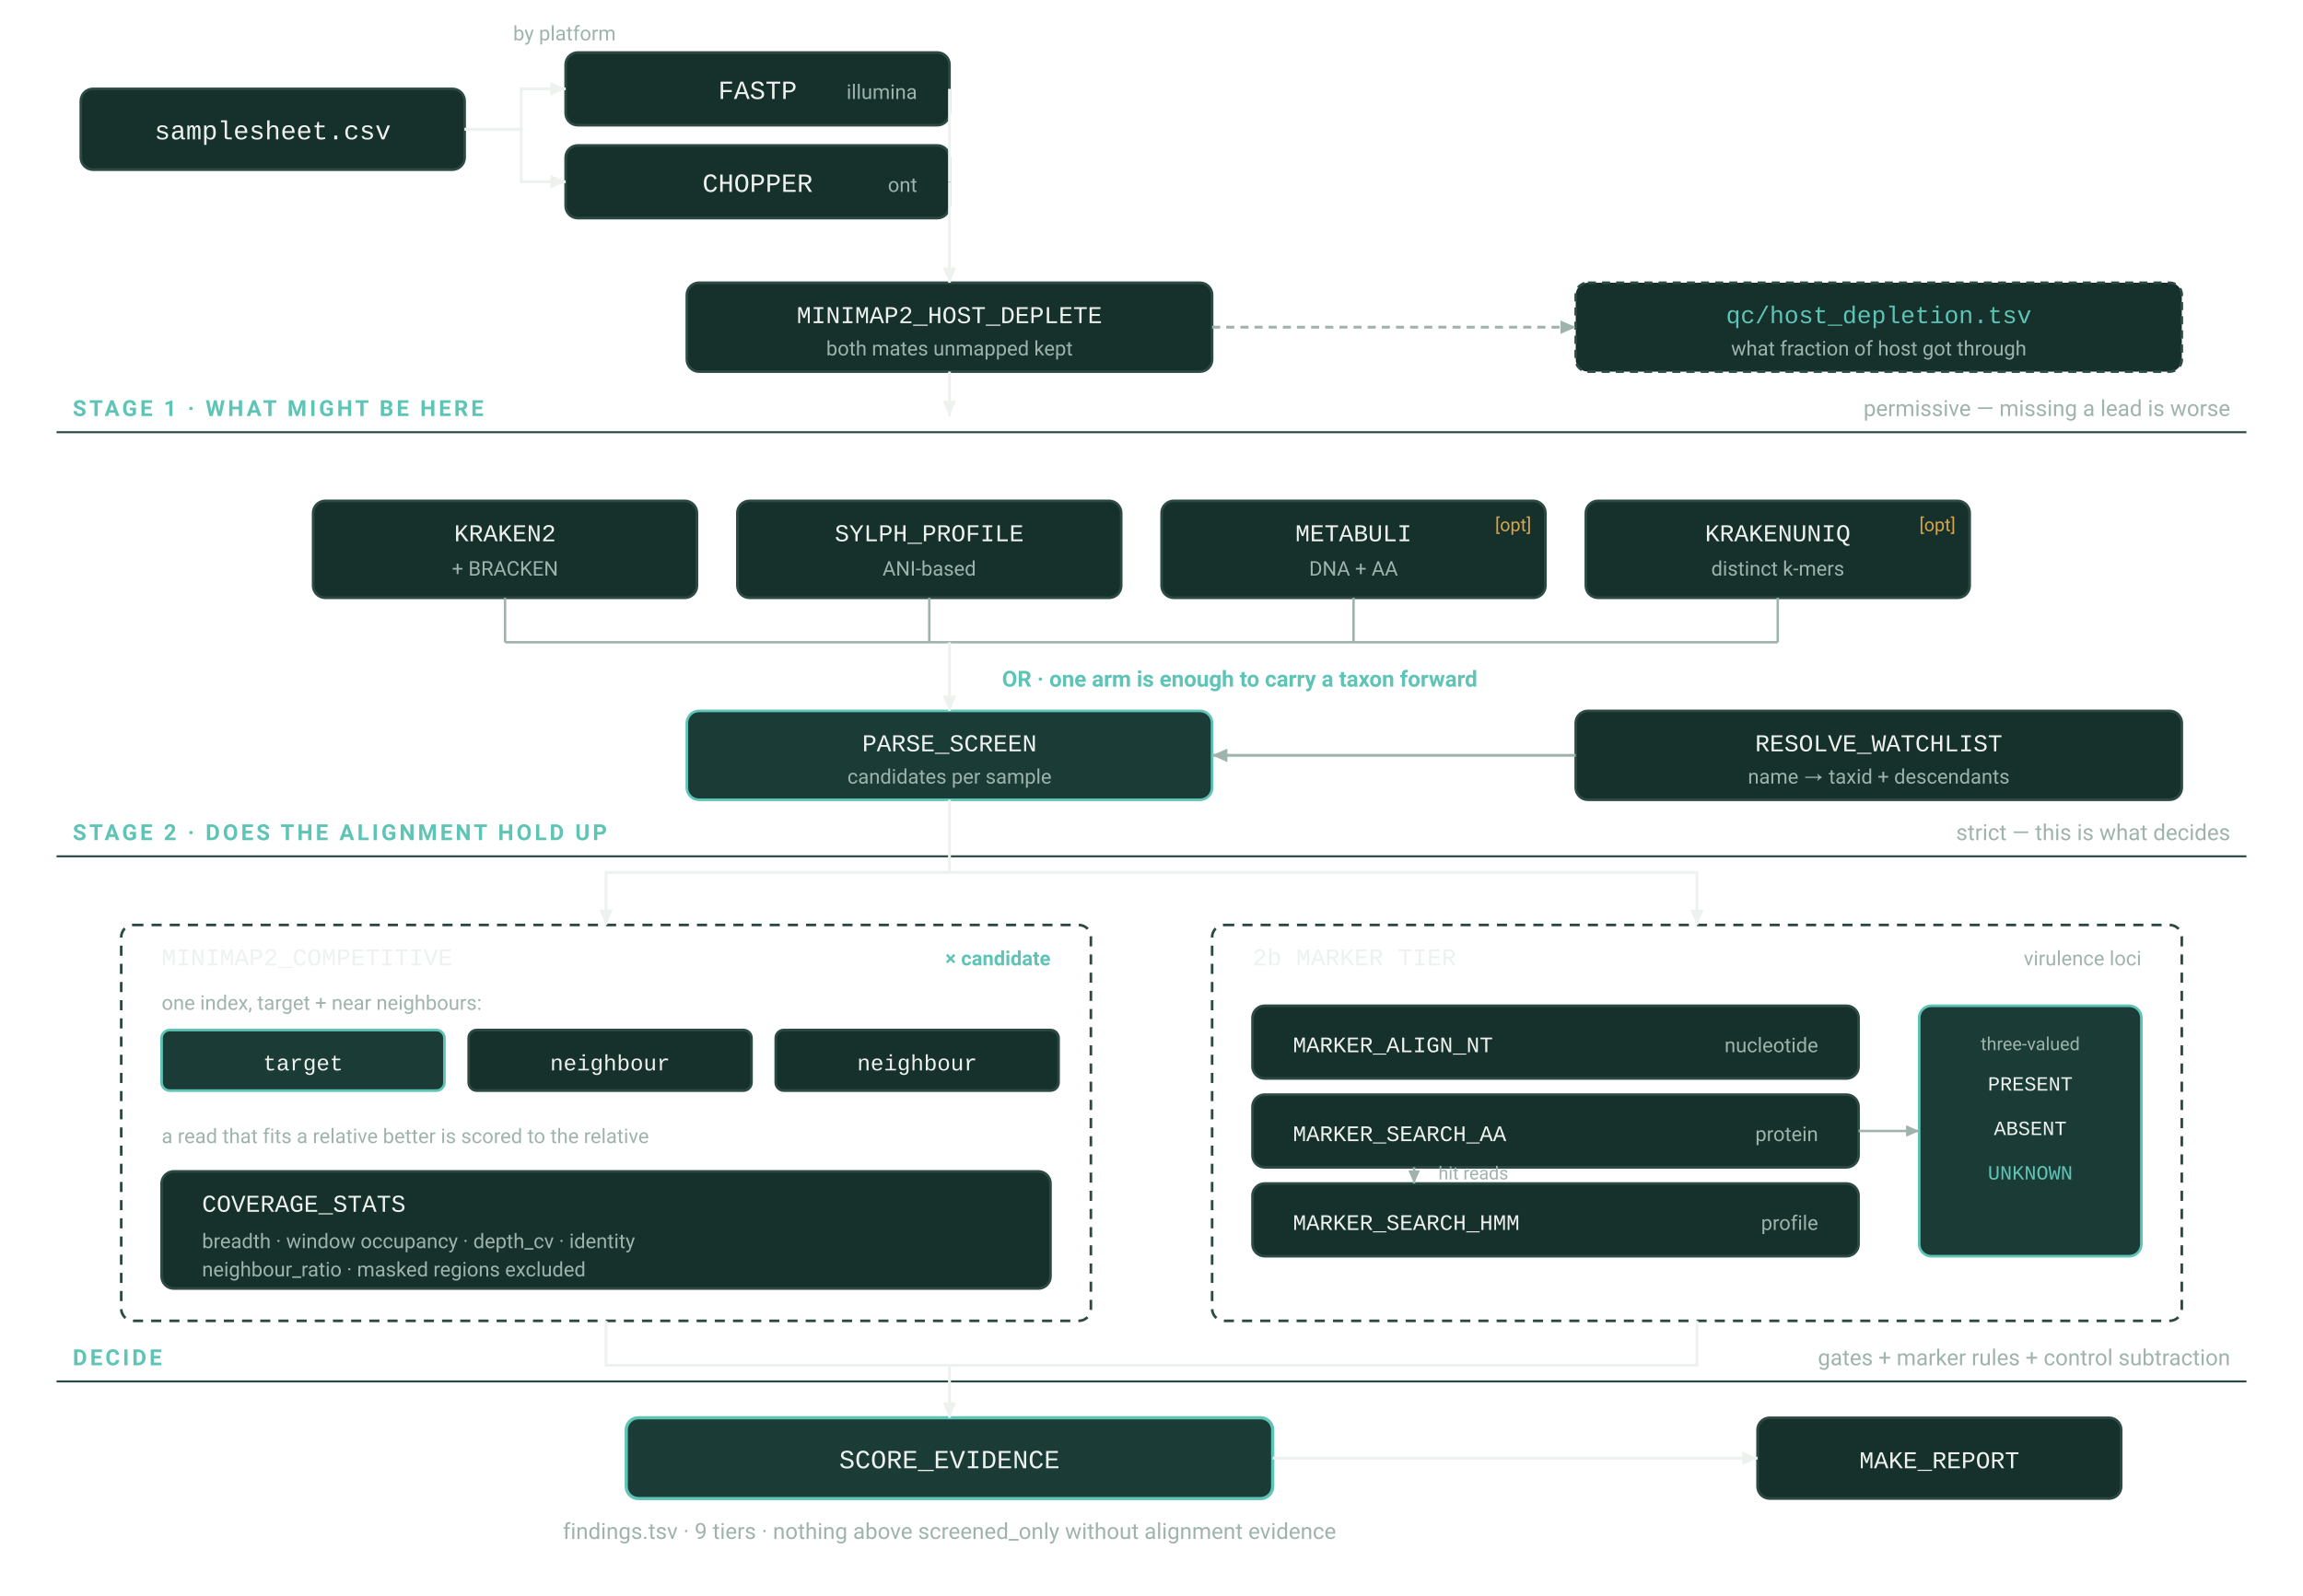
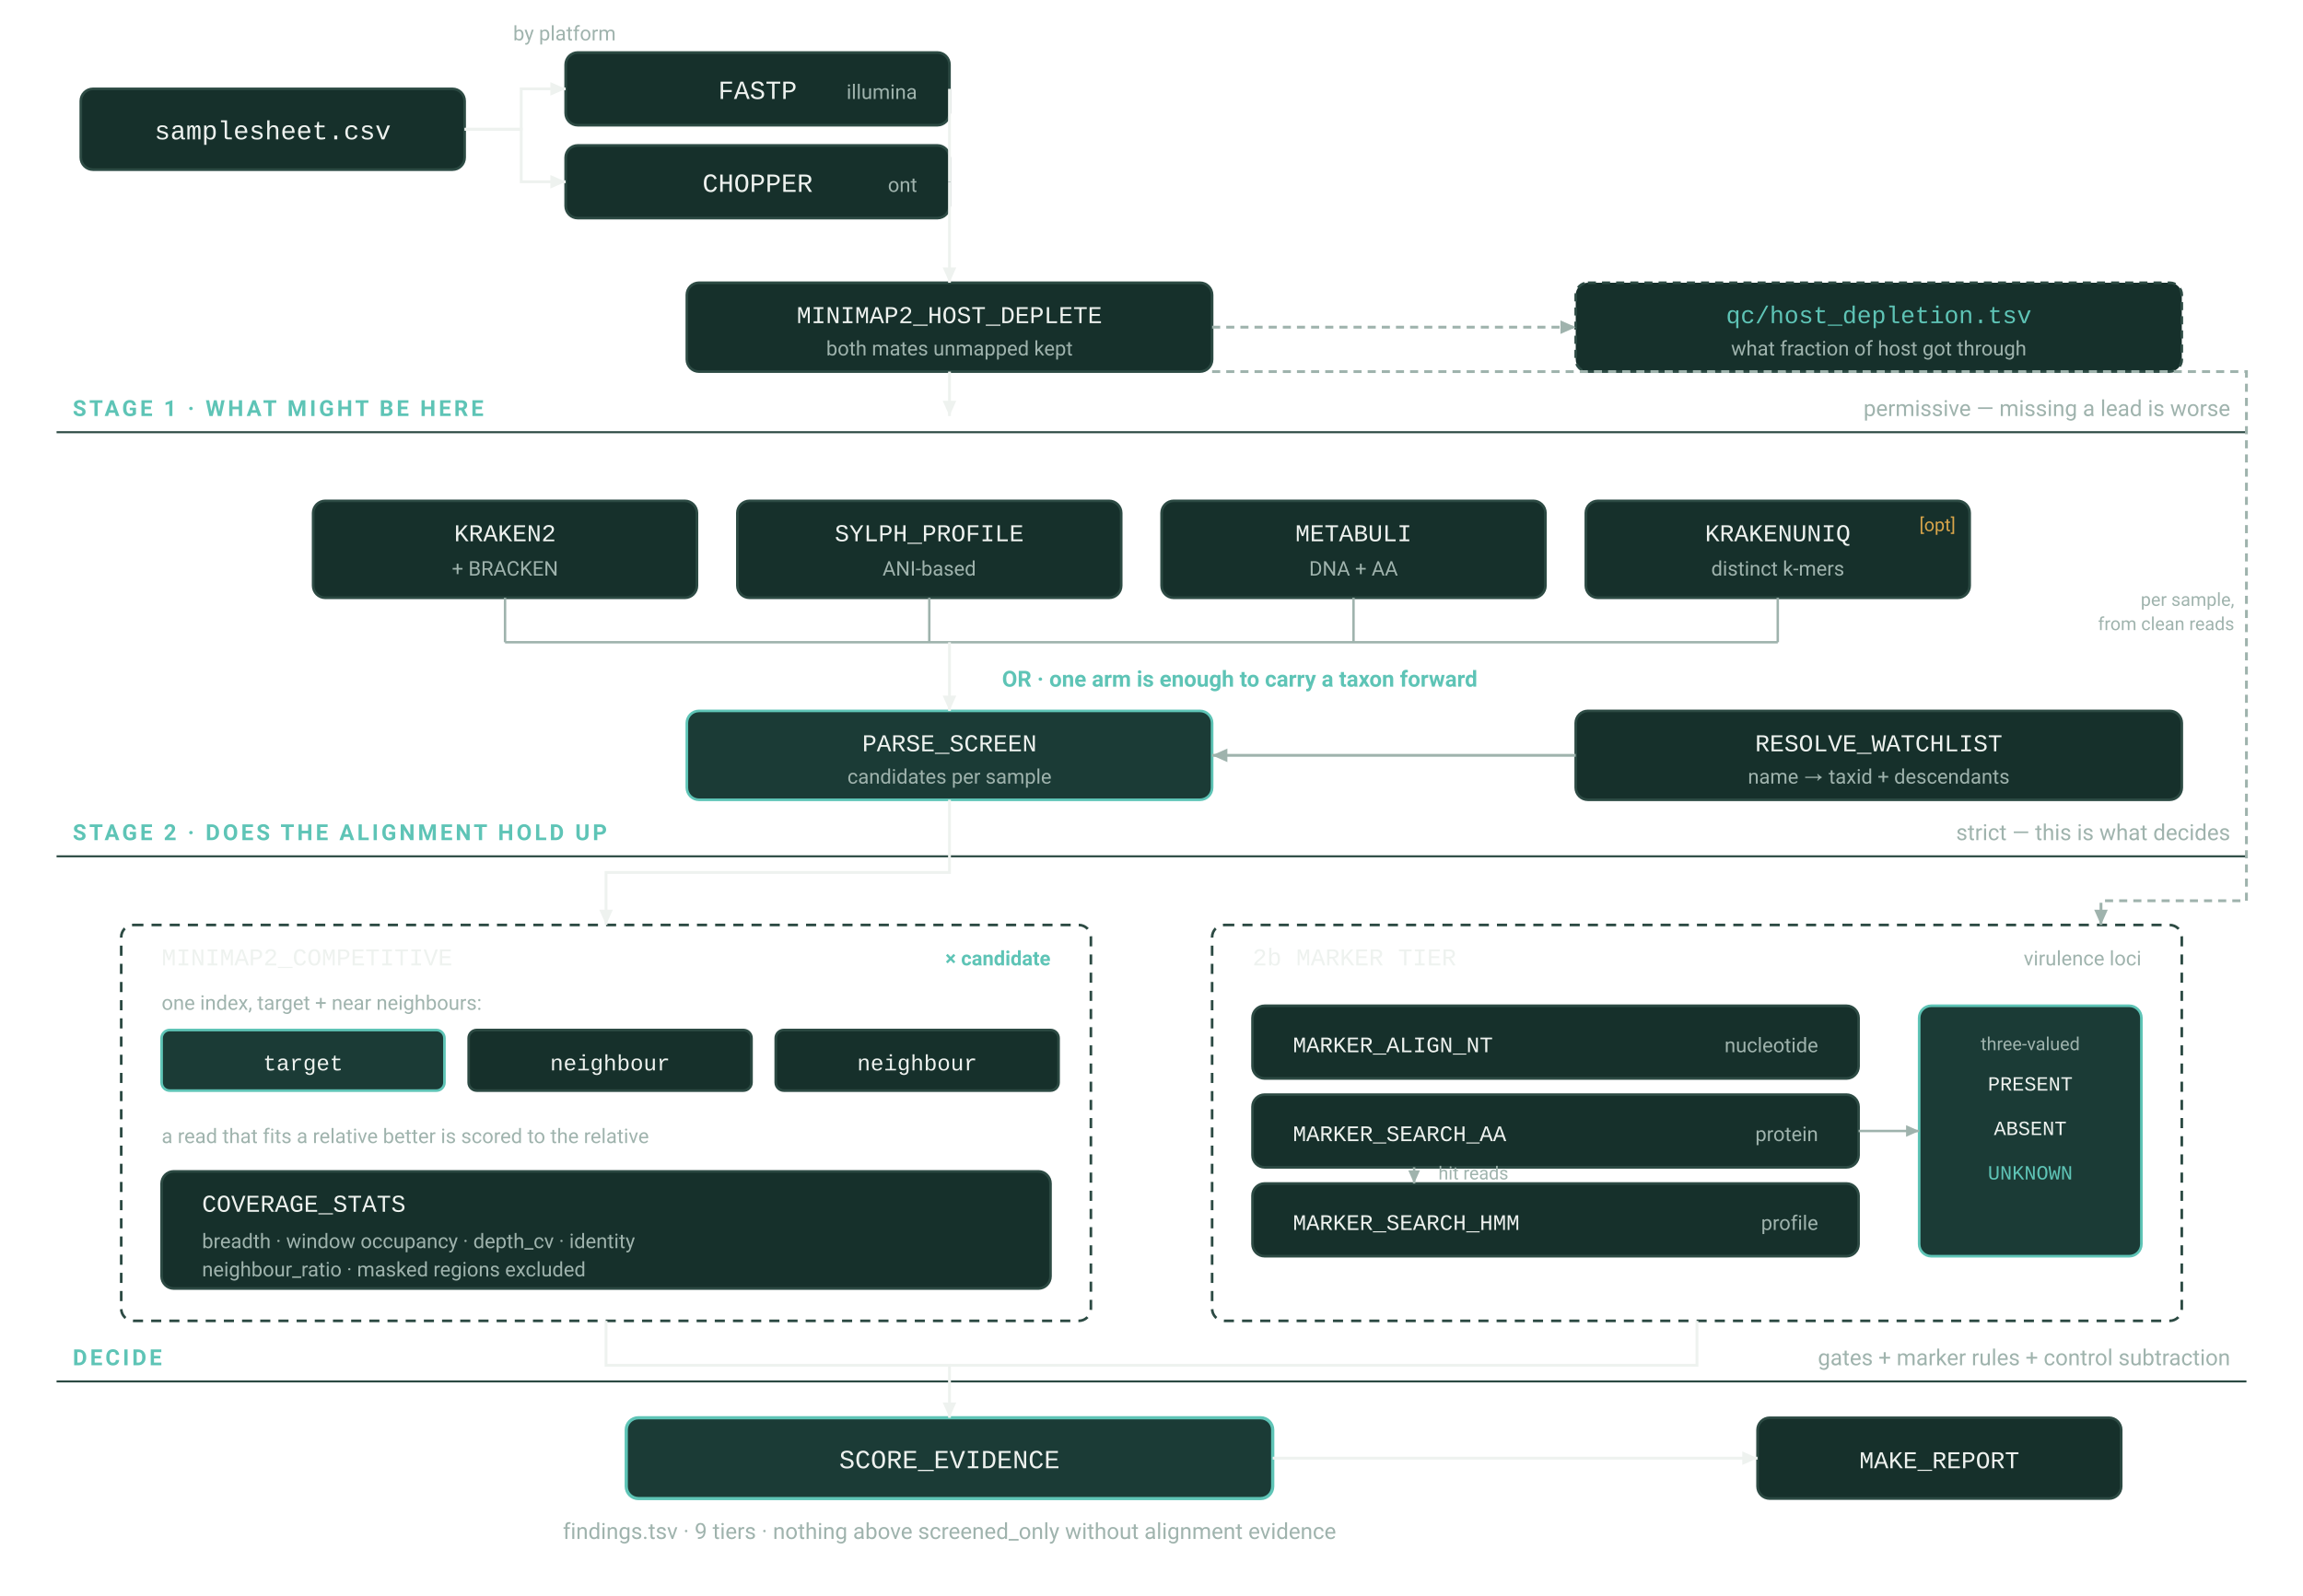
<svg xmlns="http://www.w3.org/2000/svg" viewBox="0 0 1140 790" width="1140" height="790" role="img" aria-label="bioThreatFinder workflow: a permissive stage-1 OR across classifier arms feeds a strict, per-candidate stage 2 that maps reads against the target together with its near neighbours, so reads preferring a harmless relative are attributed to the relative.">
  <defs>
    <marker id="ink" viewBox="0 0 10 10" refX="9" refY="5" markerWidth="6" markerHeight="6" orient="auto-start-reverse">
      <path d="M0 1 L9 5 L0 9 z" fill="#EEF2EF" />
    </marker>
    <marker id="muted" viewBox="0 0 10 10" refX="9" refY="5" markerWidth="6" markerHeight="6" orient="auto-start-reverse">
      <path d="M0 1 L9 5 L0 9 z" fill="#9FB3AD" />
    </marker>
  </defs>
  <rect x="40" y="44" width="190" height="40" rx="6" fill="#16302B" stroke="#2C4A43" stroke-width="1.3" />
  <text x="135" y="69" font-family="ui-monospace, SFMono-Regular, Menlo, Consolas, 'Liberation Mono', monospace" font-size="13" font-weight="400" fill="#EEF2EF" text-anchor="middle">samplesheet.csv</text>
  <rect x="280" y="26" width="190" height="36" rx="6" fill="#16302B" stroke="#2C4A43" stroke-width="1.3" />
  <text x="375" y="49" font-family="ui-monospace, SFMono-Regular, Menlo, Consolas, 'Liberation Mono', monospace" font-size="13" font-weight="400" fill="#EEF2EF" text-anchor="middle">FASTP</text>
  <text x="454" y="49" font-family="ui-sans-serif, system-ui, -apple-system, 'Segoe UI', Roboto, Helvetica, sans-serif" font-size="10" font-weight="400" fill="#9FB3AD" text-anchor="end">illumina</text>
  <rect x="280" y="72" width="190" height="36" rx="6" fill="#16302B" stroke="#2C4A43" stroke-width="1.3" />
  <text x="375" y="95" font-family="ui-monospace, SFMono-Regular, Menlo, Consolas, 'Liberation Mono', monospace" font-size="13" font-weight="400" fill="#EEF2EF" text-anchor="middle">CHOPPER</text>
  <text x="454" y="95" font-family="ui-sans-serif, system-ui, -apple-system, 'Segoe UI', Roboto, Helvetica, sans-serif" font-size="10" font-weight="400" fill="#9FB3AD" text-anchor="end">ont</text>
  <path d="M230 64 H258 V44 H280" fill="none" stroke="#EEF2EF" stroke-width="1.4" marker-end="url(#ink)" />
  <path d="M230 64 H258 V90 H280" fill="none" stroke="#EEF2EF" stroke-width="1.4" marker-end="url(#ink)" />
  <text x="254" y="20" font-family="ui-sans-serif, system-ui, -apple-system, 'Segoe UI', Roboto, Helvetica, sans-serif" font-size="10" font-weight="400" fill="#9FB3AD" text-anchor="start">by platform</text>
  <line x1="470" y1="44" x2="470" y2="90" stroke="#EEF2EF" stroke-width="1.4" />
  <rect x="340" y="140" width="260" height="44" rx="6" fill="#16302B" stroke="#2C4A43" stroke-width="1.3" />
  <text x="470" y="160" font-family="ui-monospace, SFMono-Regular, Menlo, Consolas, 'Liberation Mono', monospace" font-size="12" font-weight="400" fill="#EEF2EF" text-anchor="middle">MINIMAP2_HOST_DEPLETE</text>
  <text x="470" y="176" font-family="ui-sans-serif, system-ui, -apple-system, 'Segoe UI', Roboto, Helvetica, sans-serif" font-size="10" font-weight="400" fill="#9FB3AD" text-anchor="middle">both mates unmapped kept</text>
  <path d="M470 90 V140" fill="none" stroke="#EEF2EF" stroke-width="1.4" marker-end="url(#ink)" />
  <rect x="780" y="140" width="300" height="44" rx="6" fill="#16302B" stroke="#2C4A43" stroke-width="1.3" stroke-dasharray="4 3" />
  <text x="930" y="160" font-family="ui-monospace, SFMono-Regular, Menlo, Consolas, 'Liberation Mono', monospace" font-size="12" font-weight="400" fill="#5EC4B6" text-anchor="middle">qc/host_depletion.tsv</text>
  <text x="930" y="176" font-family="ui-sans-serif, system-ui, -apple-system, 'Segoe UI', Roboto, Helvetica, sans-serif" font-size="10" font-weight="400" fill="#9FB3AD" text-anchor="middle">what fraction of host got through</text>
  <line x1="600" y1="162" x2="780" y2="162" stroke="#9FB3AD" stroke-width="1.4" stroke-dasharray="4 3" marker-end="url(#muted)" />
  <line x1="28" y1="214" x2="1112" y2="214" stroke="#2C4A43" stroke-width="1" />
  <text x="36" y="206" font-family="ui-sans-serif, system-ui, -apple-system, 'Segoe UI', Roboto, Helvetica, sans-serif" font-size="11" font-weight="700" fill="#5EC4B6" text-anchor="start" letter-spacing="1.4">STAGE 1  ·  WHAT MIGHT BE HERE</text>
  <text x="1104" y="206" font-family="ui-sans-serif, system-ui, -apple-system, 'Segoe UI', Roboto, Helvetica, sans-serif" font-size="11" font-weight="400" fill="#9FB3AD" text-anchor="end">permissive — missing a lead is worse</text>
  <rect x="155" y="248" width="190" height="48" rx="6" fill="#16302B" stroke="#2C4A43" stroke-width="1.3" />
  <text x="250" y="268" font-family="ui-monospace, SFMono-Regular, Menlo, Consolas, 'Liberation Mono', monospace" font-size="12" font-weight="400" fill="#EEF2EF" text-anchor="middle">KRAKEN2</text>
  <text x="250" y="285" font-family="ui-sans-serif, system-ui, -apple-system, 'Segoe UI', Roboto, Helvetica, sans-serif" font-size="10" font-weight="400" fill="#9FB3AD" text-anchor="middle">+ BRACKEN</text>
  <path d="M250 296 V318" fill="none" stroke="#9FB3AD" stroke-width="1.2" />
  <rect x="365" y="248" width="190" height="48" rx="6" fill="#16302B" stroke="#2C4A43" stroke-width="1.3" />
  <text x="460" y="268" font-family="ui-monospace, SFMono-Regular, Menlo, Consolas, 'Liberation Mono', monospace" font-size="12" font-weight="400" fill="#EEF2EF" text-anchor="middle">SYLPH_PROFILE</text>
  <text x="460" y="285" font-family="ui-sans-serif, system-ui, -apple-system, 'Segoe UI', Roboto, Helvetica, sans-serif" font-size="10" font-weight="400" fill="#9FB3AD" text-anchor="middle">ANI-based</text>
  <path d="M460 296 V318" fill="none" stroke="#9FB3AD" stroke-width="1.2" />
  <rect x="575" y="248" width="190" height="48" rx="6" fill="#16302B" stroke="#2C4A43" stroke-width="1.3" />
  <text x="670" y="268" font-family="ui-monospace, SFMono-Regular, Menlo, Consolas, 'Liberation Mono', monospace" font-size="12" font-weight="400" fill="#EEF2EF" text-anchor="middle">METABULI</text>
  <text x="670" y="285" font-family="ui-sans-serif, system-ui, -apple-system, 'Segoe UI', Roboto, Helvetica, sans-serif" font-size="10" font-weight="400" fill="#9FB3AD" text-anchor="middle">DNA + AA</text>
-   <text x="758" y="263" font-family="ui-sans-serif, system-ui, -apple-system, 'Segoe UI', Roboto, Helvetica, sans-serif" font-size="9" font-weight="400" fill="#D9A54A" text-anchor="end">[opt]</text>
  <path d="M670 296 V318" fill="none" stroke="#9FB3AD" stroke-width="1.2" />
  <rect x="785" y="248" width="190" height="48" rx="6" fill="#16302B" stroke="#2C4A43" stroke-width="1.3" />
  <text x="880" y="268" font-family="ui-monospace, SFMono-Regular, Menlo, Consolas, 'Liberation Mono', monospace" font-size="12" font-weight="400" fill="#EEF2EF" text-anchor="middle">KRAKENUNIQ</text>
  <text x="880" y="285" font-family="ui-sans-serif, system-ui, -apple-system, 'Segoe UI', Roboto, Helvetica, sans-serif" font-size="10" font-weight="400" fill="#9FB3AD" text-anchor="middle">distinct k-mers</text>
  <text x="968" y="263" font-family="ui-sans-serif, system-ui, -apple-system, 'Segoe UI', Roboto, Helvetica, sans-serif" font-size="9" font-weight="400" fill="#D9A54A" text-anchor="end">[opt]</text>
  <path d="M880 296 V318" fill="none" stroke="#9FB3AD" stroke-width="1.2" />
  <path d="M470 184 V206" fill="none" stroke="#EEF2EF" stroke-width="1.4" marker-end="url(#ink)" />
  <line x1="250" y1="318" x2="880" y2="318" stroke="#9FB3AD" stroke-width="1.2" />
  <text x="496" y="340" font-family="ui-sans-serif, system-ui, -apple-system, 'Segoe UI', Roboto, Helvetica, sans-serif" font-size="11" font-weight="600" fill="#5EC4B6" text-anchor="start">OR  ·  one arm is enough to carry a taxon forward</text>
  <rect x="340" y="352" width="260" height="44" rx="6" fill="#1B3B36" stroke="#5EC4B6" stroke-width="1.3" />
  <text x="470" y="372" font-family="ui-monospace, SFMono-Regular, Menlo, Consolas, 'Liberation Mono', monospace" font-size="12" font-weight="400" fill="#EEF2EF" text-anchor="middle">PARSE_SCREEN</text>
  <text x="470" y="388" font-family="ui-sans-serif, system-ui, -apple-system, 'Segoe UI', Roboto, Helvetica, sans-serif" font-size="10" font-weight="400" fill="#9FB3AD" text-anchor="middle">candidates per sample</text>
  <path d="M470 318 V352" fill="none" stroke="#EEF2EF" stroke-width="1.4" marker-end="url(#ink)" />
  <rect x="780" y="352" width="300" height="44" rx="6" fill="#16302B" stroke="#2C4A43" stroke-width="1.3" />
  <text x="930" y="372" font-family="ui-monospace, SFMono-Regular, Menlo, Consolas, 'Liberation Mono', monospace" font-size="12" font-weight="400" fill="#EEF2EF" text-anchor="middle">RESOLVE_WATCHLIST</text>
  <text x="930" y="388" font-family="ui-sans-serif, system-ui, -apple-system, 'Segoe UI', Roboto, Helvetica, sans-serif" font-size="10" font-weight="400" fill="#9FB3AD" text-anchor="middle">name → taxid + descendants</text>
  <line x1="780" y1="374" x2="600" y2="374" stroke="#9FB3AD" stroke-width="1.4" marker-end="url(#muted)" />
  <line x1="28" y1="424" x2="1112" y2="424" stroke="#2C4A43" stroke-width="1" />
  <text x="36" y="416" font-family="ui-sans-serif, system-ui, -apple-system, 'Segoe UI', Roboto, Helvetica, sans-serif" font-size="11" font-weight="700" fill="#5EC4B6" text-anchor="start" letter-spacing="1.4">STAGE 2  ·  DOES THE ALIGNMENT HOLD UP</text>
  <text x="1104" y="416" font-family="ui-sans-serif, system-ui, -apple-system, 'Segoe UI', Roboto, Helvetica, sans-serif" font-size="11" font-weight="400" fill="#9FB3AD" text-anchor="end">strict — this is what decides</text>
  <rect x="60" y="458" width="480" height="196" rx="6" fill="none" stroke="#2C4A43" stroke-width="1.3" stroke-dasharray="5 4" />
  <text x="80" y="478" font-family="ui-monospace, SFMono-Regular, Menlo, Consolas, 'Liberation Mono', monospace" font-size="12" font-weight="400" fill="#EEF2EF" text-anchor="start">MINIMAP2_COMPETITIVE</text>
  <text x="520" y="478" font-family="ui-sans-serif, system-ui, -apple-system, 'Segoe UI', Roboto, Helvetica, sans-serif" font-size="10" font-weight="600" fill="#5EC4B6" text-anchor="end">× candidate</text>
  <text x="80" y="500" font-family="ui-sans-serif, system-ui, -apple-system, 'Segoe UI', Roboto, Helvetica, sans-serif" font-size="10" font-weight="400" fill="#9FB3AD" text-anchor="start">one index, target + near neighbours:</text>
  <rect x="80" y="510" width="140" height="30" rx="4" fill="#1B3B36" stroke="#5EC4B6" stroke-width="1.3" />
  <text x="150" y="530" font-family="ui-monospace, SFMono-Regular, Menlo, Consolas, 'Liberation Mono', monospace" font-size="11" font-weight="400" fill="#EEF2EF" text-anchor="middle">target</text>
  <rect x="232" y="510" width="140" height="30" rx="4" fill="#16302B" stroke="#2C4A43" stroke-width="1.3" />
  <text x="302" y="530" font-family="ui-monospace, SFMono-Regular, Menlo, Consolas, 'Liberation Mono', monospace" font-size="11" font-weight="400" fill="#EEF2EF" text-anchor="middle">neighbour</text>
  <rect x="384" y="510" width="140" height="30" rx="4" fill="#16302B" stroke="#2C4A43" stroke-width="1.3" />
  <text x="454" y="530" font-family="ui-monospace, SFMono-Regular, Menlo, Consolas, 'Liberation Mono', monospace" font-size="11" font-weight="400" fill="#EEF2EF" text-anchor="middle">neighbour</text>
  <text x="80" y="566" font-family="ui-sans-serif, system-ui, -apple-system, 'Segoe UI', Roboto, Helvetica, sans-serif" font-size="10" font-weight="400" fill="#9FB3AD" text-anchor="start">a read that fits a relative better is scored to the relative</text>
  <rect x="80" y="580" width="440" height="58" rx="6" fill="#16302B" stroke="#2C4A43" stroke-width="1.3" />
  <text x="100" y="600" font-family="ui-monospace, SFMono-Regular, Menlo, Consolas, 'Liberation Mono', monospace" font-size="12" font-weight="400" fill="#EEF2EF" text-anchor="start">COVERAGE_STATS</text>
  <text x="100" y="618" font-family="ui-sans-serif, system-ui, -apple-system, 'Segoe UI', Roboto, Helvetica, sans-serif" font-size="10" font-weight="400" fill="#9FB3AD" text-anchor="start">breadth · window occupancy · depth_cv · identity</text>
  <text x="100" y="632" font-family="ui-sans-serif, system-ui, -apple-system, 'Segoe UI', Roboto, Helvetica, sans-serif" font-size="10" font-weight="400" fill="#9FB3AD" text-anchor="start">neighbour_ratio  ·  masked regions excluded</text>
  <rect x="600" y="458" width="480" height="196" rx="6" fill="none" stroke="#2C4A43" stroke-width="1.3" stroke-dasharray="5 4" />
  <text x="620" y="478" font-family="ui-monospace, SFMono-Regular, Menlo, Consolas, 'Liberation Mono', monospace" font-size="12" font-weight="400" fill="#EEF2EF" text-anchor="start">2b  MARKER TIER</text>
  <text x="1060" y="478" font-family="ui-sans-serif, system-ui, -apple-system, 'Segoe UI', Roboto, Helvetica, sans-serif" font-size="10" font-weight="400" fill="#9FB3AD" text-anchor="end">virulence loci</text>
  <rect x="620" y="498" width="300" height="36" rx="6" fill="#16302B" stroke="#2C4A43" stroke-width="1.3" />
  <text x="640" y="521" font-family="ui-monospace, SFMono-Regular, Menlo, Consolas, 'Liberation Mono', monospace" font-size="11" font-weight="400" fill="#EEF2EF" text-anchor="start">MARKER_ALIGN_NT</text>
  <text x="900" y="521" font-family="ui-sans-serif, system-ui, -apple-system, 'Segoe UI', Roboto, Helvetica, sans-serif" font-size="10" font-weight="400" fill="#9FB3AD" text-anchor="end">nucleotide</text>
  <rect x="620" y="542" width="300" height="36" rx="6" fill="#16302B" stroke="#2C4A43" stroke-width="1.3" />
  <text x="640" y="565" font-family="ui-monospace, SFMono-Regular, Menlo, Consolas, 'Liberation Mono', monospace" font-size="11" font-weight="400" fill="#EEF2EF" text-anchor="start">MARKER_SEARCH_AA</text>
  <text x="900" y="565" font-family="ui-sans-serif, system-ui, -apple-system, 'Segoe UI', Roboto, Helvetica, sans-serif" font-size="10" font-weight="400" fill="#9FB3AD" text-anchor="end">protein</text>
  <rect x="620" y="586" width="300" height="36" rx="6" fill="#16302B" stroke="#2C4A43" stroke-width="1.3" />
  <text x="640" y="609" font-family="ui-monospace, SFMono-Regular, Menlo, Consolas, 'Liberation Mono', monospace" font-size="11" font-weight="400" fill="#EEF2EF" text-anchor="start">MARKER_SEARCH_HMM</text>
  <text x="900" y="609" font-family="ui-sans-serif, system-ui, -apple-system, 'Segoe UI', Roboto, Helvetica, sans-serif" font-size="10" font-weight="400" fill="#9FB3AD" text-anchor="end">profile</text>
  <path d="M700 578 V586" fill="none" stroke="#9FB3AD" stroke-width="1.2" marker-end="url(#muted)" />
  <text x="712" y="584" font-family="ui-sans-serif, system-ui, -apple-system, 'Segoe UI', Roboto, Helvetica, sans-serif" font-size="9" font-weight="400" fill="#9FB3AD" text-anchor="start">hit reads</text>
  <rect x="950" y="498" width="110" height="124" rx="6" fill="#1B3B36" stroke="#5EC4B6" stroke-width="1.3" />
  <text x="1005" y="540" font-family="ui-monospace, SFMono-Regular, Menlo, Consolas, 'Liberation Mono', monospace" font-size="10" font-weight="400" fill="#EEF2EF" text-anchor="middle">PRESENT</text>
  <text x="1005" y="562" font-family="ui-monospace, SFMono-Regular, Menlo, Consolas, 'Liberation Mono', monospace" font-size="10" font-weight="400" fill="#EEF2EF" text-anchor="middle">ABSENT</text>
  <text x="1005" y="584" font-family="ui-monospace, SFMono-Regular, Menlo, Consolas, 'Liberation Mono', monospace" font-size="10" font-weight="400" fill="#5EC4B6" text-anchor="middle">UNKNOWN</text>
  <text x="1005" y="520" font-family="ui-sans-serif, system-ui, -apple-system, 'Segoe UI', Roboto, Helvetica, sans-serif" font-size="9" font-weight="400" fill="#9FB3AD" text-anchor="middle">three-valued</text>
  <line x1="920" y1="560" x2="950" y2="560" stroke="#9FB3AD" stroke-width="1.2" marker-end="url(#muted)" />
  <path d="M470 396 V432 H300 V458" fill="none" stroke="#EEF2EF" stroke-width="1.4" marker-end="url(#ink)" />
-   <path d="M470 432 H840 V458" fill="none" stroke="#EEF2EF" stroke-width="1.4" marker-end="url(#ink)" />
+   <path d="M600 184 H1112 V446 H1040 V458" fill="none" stroke="#9FB3AD" stroke-width="1.4" stroke-dasharray="4 3" marker-end="url(#muted)" />
+   <text x="1106" y="300" font-family="ui-sans-serif, system-ui, -apple-system, 'Segoe UI', Roboto, Helvetica, sans-serif" font-size="9" font-weight="400" fill="#9FB3AD" text-anchor="end">per sample,</text>
+   <text x="1106" y="312" font-family="ui-sans-serif, system-ui, -apple-system, 'Segoe UI', Roboto, Helvetica, sans-serif" font-size="9" font-weight="400" fill="#9FB3AD" text-anchor="end">from clean reads</text>
  <line x1="28" y1="684" x2="1112" y2="684" stroke="#2C4A43" stroke-width="1" />
  <text x="36" y="676" font-family="ui-sans-serif, system-ui, -apple-system, 'Segoe UI', Roboto, Helvetica, sans-serif" font-size="11" font-weight="700" fill="#5EC4B6" text-anchor="start" letter-spacing="1.4">DECIDE</text>
  <text x="1104" y="676" font-family="ui-sans-serif, system-ui, -apple-system, 'Segoe UI', Roboto, Helvetica, sans-serif" font-size="11" font-weight="400" fill="#9FB3AD" text-anchor="end">gates + marker rules + control subtraction</text>
  <rect x="310" y="702" width="320" height="40" rx="6" fill="#1B3B36" stroke="#5EC4B6" stroke-width="1.6" />
  <text x="470" y="727" font-family="ui-monospace, SFMono-Regular, Menlo, Consolas, 'Liberation Mono', monospace" font-size="13" font-weight="400" fill="#EEF2EF" text-anchor="middle">SCORE_EVIDENCE</text>
  <path d="M300 654 V676 H470 V702" fill="none" stroke="#EEF2EF" stroke-width="1.4" marker-end="url(#ink)" />
  <path d="M840 654 V676 H470" fill="none" stroke="#EEF2EF" stroke-width="1.4" />
  <text x="470" y="762" font-family="ui-sans-serif, system-ui, -apple-system, 'Segoe UI', Roboto, Helvetica, sans-serif" font-size="11" font-weight="400" fill="#9FB3AD" text-anchor="middle">findings.tsv  ·  9 tiers  ·  nothing above screened_only without alignment evidence</text>
  <rect x="870" y="702" width="180" height="40" rx="6" fill="#16302B" stroke="#2C4A43" stroke-width="1.3" />
  <text x="960" y="727" font-family="ui-monospace, SFMono-Regular, Menlo, Consolas, 'Liberation Mono', monospace" font-size="12" font-weight="400" fill="#EEF2EF" text-anchor="middle">MAKE_REPORT</text>
  <line x1="630" y1="722" x2="870" y2="722" stroke="#EEF2EF" stroke-width="1.4" marker-end="url(#ink)" />
</svg>
